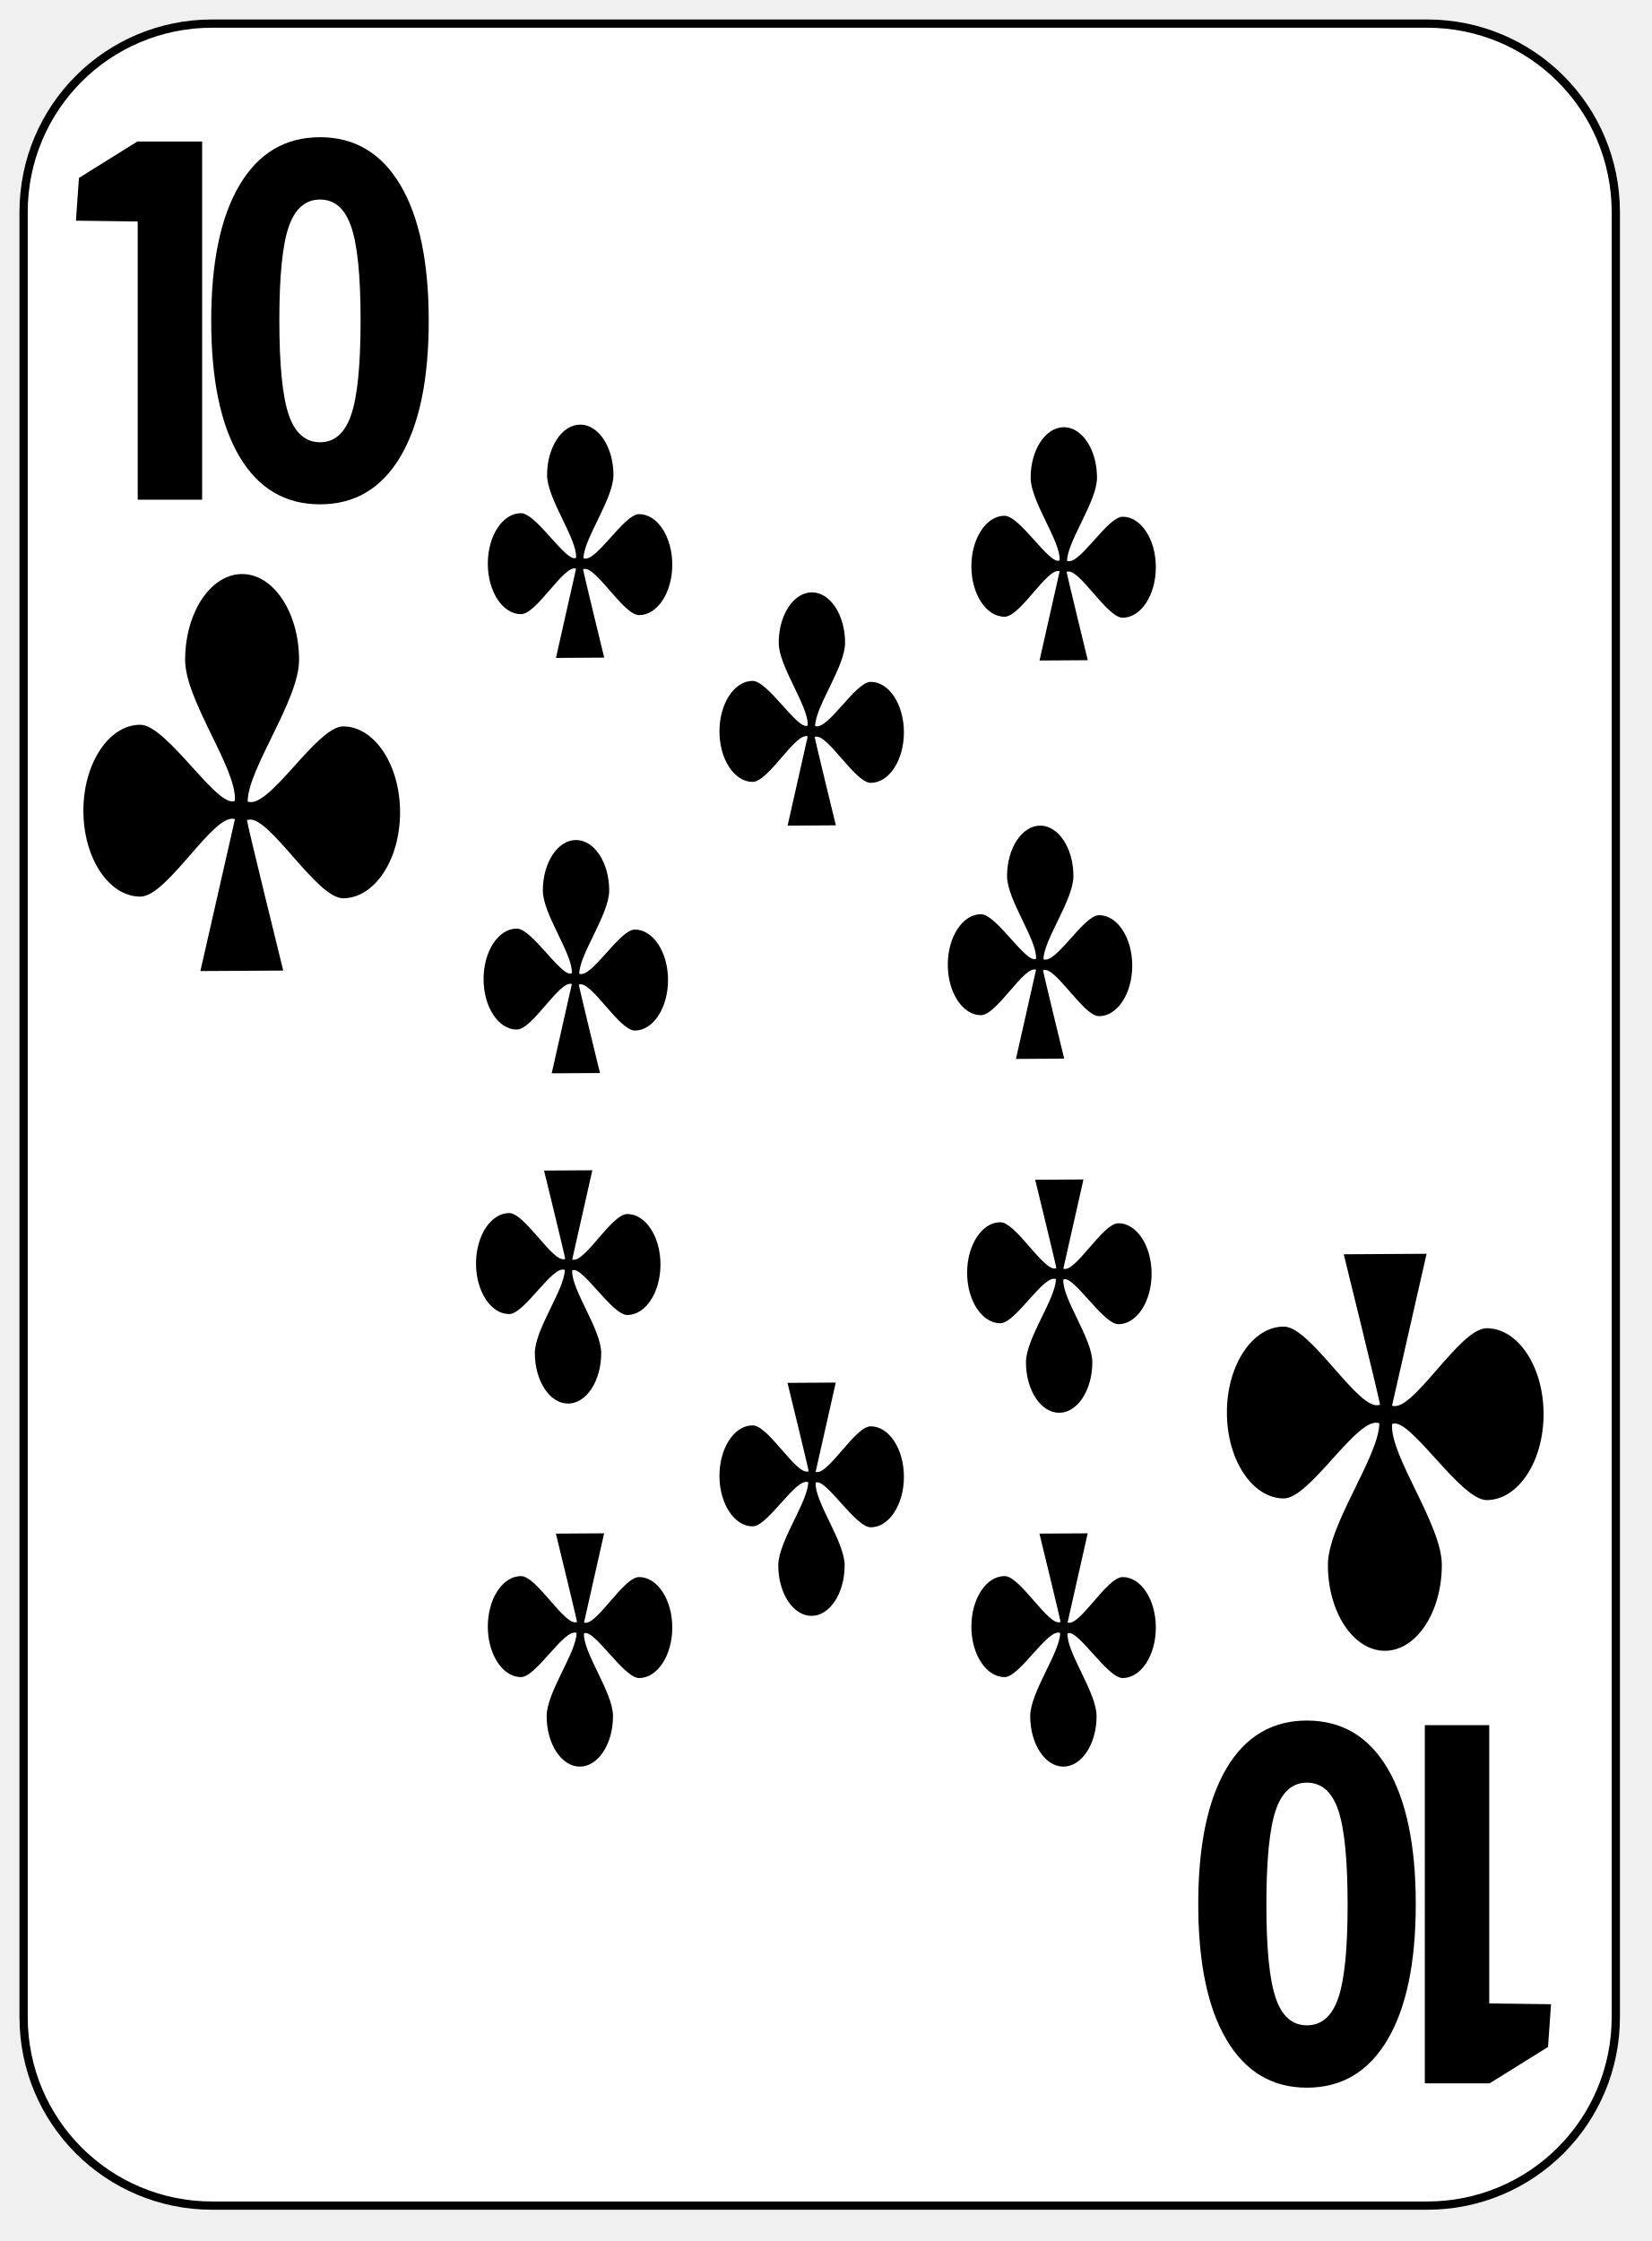
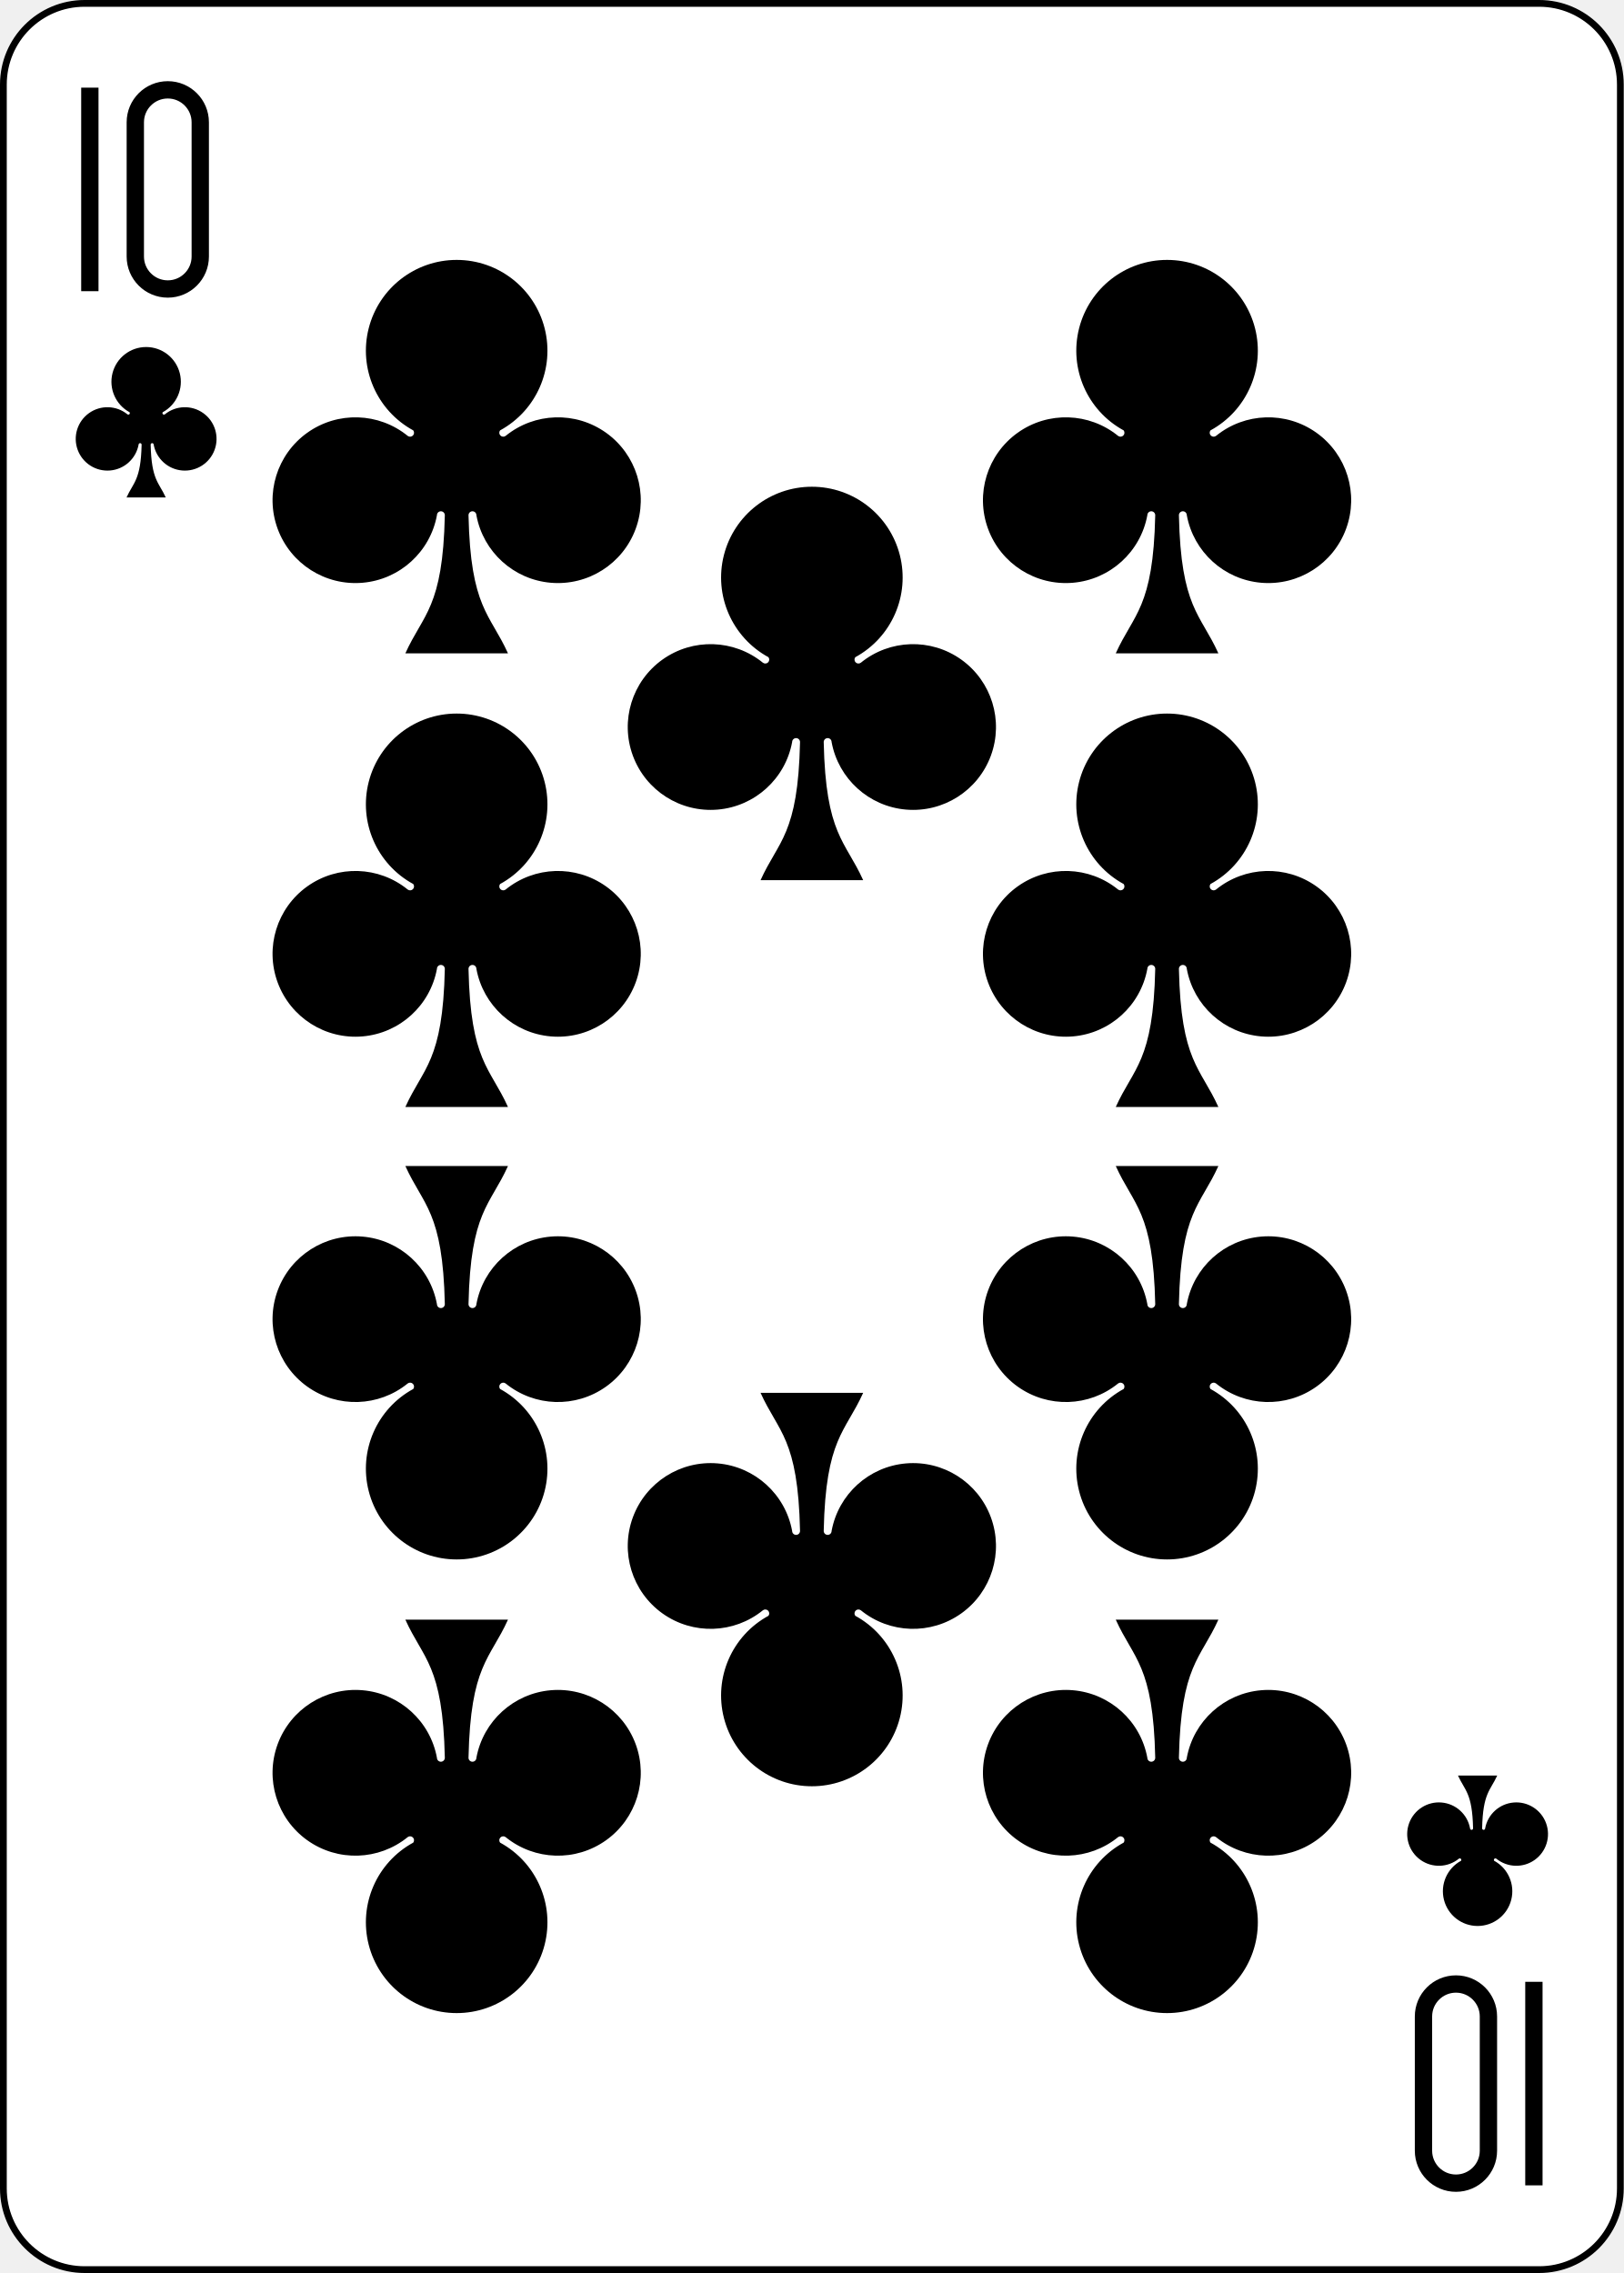
- <svg xmlns="http://www.w3.org/2000/svg" xmlns:xlink="http://www.w3.org/1999/xlink" id="svg2" height="190" preserveAspectRatio="xMinYMin meet" viewBox="0 0 140 190" y="0" x="0" version="1.0">
-   <defs id="defs3">
-     <linearGradient id="linearGradient2060">
-       <stop id="stop2062" offset="0" style="stop-color:#ebf0d0;stop-opacity:1;" />
-       <stop id="stop2064" offset="1" style="stop-color:#ffffeb;stop-opacity:1;" />
-     </linearGradient>
-     <linearGradient gradientTransform="translate(0,-1)" gradientUnits="userSpaceOnUse" xlink:href="#linearGradient2060" id="linearGradient4853" y2="128.695" x2="109" y1="63.1" x1="2" />
+ <svg xmlns="http://www.w3.org/2000/svg" xmlns:xlink="http://www.w3.org/1999/xlink" class="card" face="TC" height="3.5in" preserveAspectRatio="none" viewBox="-120 -168 240 336" width="2.5in">
+   <defs>
+     <symbol id="SCT" viewBox="-600 -600 1200 1200" preserveAspectRatio="xMinYMid">
+       <path d="M30 150C35 385 85 400 130 500L-130 500C-85 400 -35 385 -30 150A10 10 0 0 0 -50 150A210 210 0 1 1 -124 -51A10 10 0 0 0 -110 -65A230 230 0 1 1 110 -65A10 10 0 0 0 124 -51A210 210 0 1 1 50 150A10 10 0 0 0 30 150Z" fill="black" />
+     </symbol>
+     <symbol id="VCT" viewBox="-500 -500 1000 1000" preserveAspectRatio="xMinYMid">
+       <path d="M-260 430L-260 -430M-50 0L-50 -310A150 150 0 0 1 250 -310L250 310A150 150 0 0 1 -50 310Z" stroke="black" stroke-width="80" stroke-linecap="square" stroke-miterlimit="1.5" fill="none" />
+     </symbol>
  </defs>
-   <g id="layer1">
-     <g id="g5630">
-       <path style="fill:#ffffff;fill-opacity:1;stroke:black;stroke-width:0.7;stroke-miterlimit:4;stroke-dashoffset:0;stroke-opacity:1" d="M 18,2 L 121,2 C 129.864,2 137,9.136 137,18 L 137,171 C 137,179.864 129.864,187 121,187 L 18,187 C 9.136,187 2,179.864 2,171 L 2,18 C 2,9.136 9.136,2 18,2 z " id="rect1306" />
-     </g>
-     <g transform="translate(-448.5,-231.5)" id="g5495" />
+   <rect width="239" height="335" x="-119.5" y="-167.5" rx="12" ry="12" fill="white" stroke="black" />
+   <use xlink:href="#VCT" height="32" width="32" x="-114.4" y="-156" />
+   <use xlink:href="#SCT" height="26.769" width="26.769" x="-111.784" y="-119" />
+   <use xlink:href="#SCT" height="70" width="70" x="-87.501" y="-135.588" />
+   <use xlink:href="#SCT" height="70" width="70" x="17.501" y="-135.588" />
+   <use xlink:href="#SCT" height="70" width="70" x="-87.501" y="-68.529" />
+   <use xlink:href="#SCT" height="70" width="70" x="17.501" y="-68.529" />
+   <use xlink:href="#SCT" height="70" width="70" x="-35" y="-102.058" />
+   <g transform="rotate(180)">
+     <use xlink:href="#VCT" height="32" width="32" x="-114.4" y="-156" />
+     <use xlink:href="#SCT" height="26.769" width="26.769" x="-111.784" y="-119" />
+     <use xlink:href="#SCT" height="70" width="70" x="-87.501" y="-135.588" />
+     <use xlink:href="#SCT" height="70" width="70" x="17.501" y="-135.588" />
+     <use xlink:href="#SCT" height="70" width="70" x="-87.501" y="-68.529" />
+     <use xlink:href="#SCT" height="70" width="70" x="17.501" y="-68.529" />
+     <use xlink:href="#SCT" height="70" width="70" x="-35" y="-102.058" />
  </g>
-   <path id="path908" style="fill:#000000;fill-opacity:1;fill-rule:evenodd;stroke:none;stroke-width:1pt;stroke-linecap:butt;stroke-linejoin:miter;stroke-opacity:1" d="M 20.527,48.67 C 17.861,48.67 15.697,51.934 15.697,55.956 C 15.697,59.382 20.089,65.147 19.919,67.885 C 18.509,68.668 14.152,61.448 11.9,61.448 C 9.233,61.448 7.07,64.711 7.07,68.733 C 7.07,72.756 9.233,76.019 11.9,76.019 C 14.212,76.019 18.176,68.805 19.919,69.456 L 16.99,82.33 L 24.014,82.288 C 24.014,82.288 20.937,69.807 20.933,69.512 L 20.988,69.512 L 20.988,69.526 C 22.695,68.886 26.794,76.158 29.09,76.158 C 31.757,76.158 33.92,72.895 33.92,68.872 C 33.92,64.85 31.757,61.587 29.09,61.587 C 26.848,61.587 22.782,68.687 20.997,67.955 C 21.022,65.149 25.357,59.378 25.357,55.956 C 25.357,51.934 23.194,48.67 20.527,48.67 z " />
-   <path id="path2229" style="font-size:37.418;font-style:normal;font-variant:normal;font-weight:bold;font-stretch:normal;fill:#000000;fill-opacity:1;stroke:none;stroke-width:1px;stroke-linecap:butt;stroke-linejoin:miter;stroke-opacity:1;font-family:Bitstream Vera Sans;text-anchor:start;writing-mode:lr-tb" d="M 11.677,42.368 L 11.677,18.778 L 6.44,18.709 L 6.693,15.087 L 11.647,11.998 L 17.139,11.998 L 17.139,42.368 M 30.573,27.146 C 30.573,23.396 30.308,20.757 29.777,19.23 C 29.257,17.689 28.377,16.919 27.136,16.919 C 25.896,16.919 25.011,17.689 24.48,19.23 C 23.95,20.757 23.685,23.396 23.685,27.146 C 23.685,30.937 23.95,33.61 24.48,35.164 C 25.011,36.718 25.896,37.495 27.136,37.495 C 28.367,37.495 29.247,36.718 29.777,35.164 C 30.308,33.61 30.573,30.937 30.573,27.146 M 36.35,27.207 C 36.35,32.177 35.55,36.014 33.949,38.72 C 32.348,41.413 30.077,42.759 27.136,42.759 C 24.185,42.759 21.909,41.413 20.309,38.72 C 18.708,36.014 17.908,32.177 17.908,27.207 C 17.908,22.224 18.708,18.386 20.309,15.693 C 21.909,12.987 24.185,11.634 27.136,11.634 C 30.077,11.634 32.348,12.987 33.949,15.693 C 35.55,18.386 36.35,22.224 36.35,27.207" />
-   <path id="path4295" style="fill:#000000;fill-opacity:1;fill-rule:evenodd;stroke:none;stroke-width:1pt;stroke-linecap:butt;stroke-linejoin:miter;stroke-opacity:1" d="M 117.418,139.96 C 120.085,139.96 122.248,136.696 122.248,132.674 C 122.248,129.248 117.856,123.483 118.027,120.745 C 119.437,119.962 123.794,127.182 126.046,127.182 C 128.712,127.182 130.875,123.919 130.875,119.897 C 130.875,115.874 128.712,112.611 126.046,112.611 C 123.733,112.611 119.77,119.825 118.027,119.174 L 120.956,106.3 L 113.932,106.342 C 113.932,106.342 117.009,118.823 117.013,119.118 L 116.957,119.118 L 116.957,119.104 C 115.25,119.744 111.152,112.472 108.855,112.472 C 106.189,112.472 104.025,115.735 104.025,119.758 C 104.025,123.78 106.189,127.043 108.855,127.043 C 111.098,127.043 115.163,119.943 116.948,120.675 C 116.923,123.481 112.588,129.252 112.588,132.674 C 112.588,136.696 114.752,139.96 117.418,139.96 z " />
-   <path id="path4297" style="font-size:37.418;font-style:normal;font-variant:normal;font-weight:bold;font-stretch:normal;fill:#000000;fill-opacity:1;stroke:none;stroke-width:1px;stroke-linecap:butt;stroke-linejoin:miter;stroke-opacity:1;font-family:Bitstream Vera Sans;text-anchor:start;writing-mode:lr-tb" d="M 126.268,146.266 L 126.268,169.856 L 131.506,169.925 L 131.253,173.548 L 126.298,176.636 L 120.806,176.636 L 120.806,146.266 M 107.373,161.488 C 107.373,165.239 107.638,167.878 108.168,169.405 C 108.688,170.945 109.569,171.715 110.809,171.715 C 112.05,171.715 112.935,170.945 113.465,169.405 C 113.995,167.878 114.26,165.239 114.26,161.488 C 114.26,157.697 113.995,155.024 113.465,153.47 C 112.935,151.917 112.05,151.14 110.809,151.14 C 109.579,151.14 108.698,151.917 108.168,153.47 C 107.638,155.024 107.373,157.697 107.373,161.488 M 101.596,161.427 C 101.596,156.458 102.396,152.62 103.996,149.914 C 105.597,147.221 107.868,145.875 110.809,145.875 C 113.76,145.875 116.036,147.221 117.637,149.914 C 119.237,152.62 120.038,156.458 120.038,161.427 C 120.038,166.411 119.237,170.249 117.637,172.941 C 116.036,175.647 113.76,177 110.809,177 C 107.868,177 105.597,175.647 103.996,172.941 C 102.396,170.249 101.596,166.411 101.596,161.427" />
-   <path id="path2242" style="fill:#000000;fill-opacity:1;fill-rule:evenodd;stroke:none;stroke-width:1pt;stroke-linecap:butt;stroke-linejoin:miter;stroke-opacity:1" d="M 49.199,36 C 47.646,36 46.385,37.918 46.385,40.281 C 46.385,42.295 48.944,45.683 48.844,47.292 C 48.023,47.751 45.485,43.509 44.173,43.509 C 42.62,43.509 41.36,45.426 41.36,47.79 C 41.36,50.154 42.62,52.071 44.173,52.071 C 45.52,52.071 47.829,47.832 48.844,48.215 L 47.138,55.78 L 51.23,55.755 C 51.23,55.755 49.437,48.421 49.435,48.248 L 49.467,48.248 L 49.467,48.256 C 50.462,47.88 52.849,52.153 54.187,52.153 C 55.74,52.153 57,50.235 57,47.872 C 57,45.508 55.74,43.59 54.187,43.59 C 52.88,43.59 50.512,47.763 49.473,47.333 C 49.487,45.684 52.012,42.293 52.012,40.281 C 52.012,37.918 50.752,36 49.199,36 z " />
-   <path id="path2250" style="fill:#000000;fill-opacity:1;fill-rule:evenodd;stroke:none;stroke-width:1pt;stroke-linecap:butt;stroke-linejoin:miter;stroke-opacity:1" d="M 68.839,50.22 C 67.286,50.22 66.025,52.138 66.025,54.501 C 66.025,56.515 68.584,59.903 68.484,61.512 C 67.663,61.971 65.125,57.729 63.813,57.729 C 62.26,57.729 61,59.646 61,62.01 C 61,64.374 62.26,66.291 63.813,66.291 C 65.16,66.291 67.469,62.052 68.484,62.435 L 66.778,70 L 70.87,69.975 C 70.87,69.975 69.077,62.641 69.075,62.468 L 69.107,62.468 L 69.107,62.476 C 70.102,62.1 72.489,66.373 73.827,66.373 C 75.38,66.373 76.64,64.455 76.64,62.092 C 76.64,59.728 75.38,57.81 73.827,57.81 C 72.52,57.81 70.152,61.983 69.113,61.553 C 69.127,59.904 71.652,56.513 71.652,54.501 C 71.652,52.138 70.392,50.22 68.839,50.22 z " />
-   <path id="path2248" style="fill:#000000;fill-opacity:1;fill-rule:evenodd;stroke:none;stroke-width:1pt;stroke-linecap:butt;stroke-linejoin:miter;stroke-opacity:1" d="M 90.199,36.22 C 88.646,36.22 87.385,38.138 87.385,40.501 C 87.385,42.515 89.944,45.903 89.844,47.512 C 89.023,47.971 86.485,43.729 85.173,43.729 C 83.62,43.729 82.36,45.646 82.36,48.01 C 82.36,50.374 83.62,52.291 85.173,52.291 C 86.52,52.291 88.829,48.052 89.844,48.435 L 88.138,56 L 92.23,55.975 C 92.23,55.975 90.437,48.641 90.435,48.468 L 90.467,48.468 L 90.467,48.476 C 91.462,48.1 93.849,52.373 95.187,52.373 C 96.74,52.373 98,50.455 98,48.092 C 98,45.728 96.74,43.81 95.187,43.81 C 93.88,43.81 91.512,47.983 90.473,47.553 C 90.487,45.904 93.012,42.513 93.012,40.501 C 93.012,38.138 91.752,36.22 90.199,36.22 z " />
-   <path id="path2254" style="fill:#000000;fill-opacity:1;fill-rule:evenodd;stroke:none;stroke-width:1pt;stroke-linecap:butt;stroke-linejoin:miter;stroke-opacity:1" d="M 48.839,71.22 C 47.286,71.22 46.025,73.138 46.025,75.501 C 46.025,77.515 48.584,80.903 48.484,82.512 C 47.663,82.971 45.125,78.729 43.813,78.729 C 42.26,78.729 41,80.646 41,83.01 C 41,85.374 42.26,87.291 43.813,87.291 C 45.16,87.291 47.469,83.052 48.484,83.435 L 46.778,91 L 50.87,90.975 C 50.87,90.975 49.077,83.641 49.075,83.468 L 49.107,83.468 L 49.107,83.476 C 50.102,83.1 52.489,87.373 53.827,87.373 C 55.38,87.373 56.64,85.455 56.64,83.092 C 56.64,80.728 55.38,78.81 53.827,78.81 C 52.52,78.81 50.152,82.983 49.113,82.553 C 49.127,80.904 51.652,77.513 51.652,75.501 C 51.652,73.138 50.392,71.22 48.839,71.22 z " />
-   <path id="path2252" style="fill:#000000;fill-opacity:1;fill-rule:evenodd;stroke:none;stroke-width:1pt;stroke-linecap:butt;stroke-linejoin:miter;stroke-opacity:1" d="M 88.199,70 C 86.646,70 85.385,71.918 85.385,74.281 C 85.385,76.295 87.944,79.683 87.844,81.292 C 87.023,81.751 84.485,77.509 83.173,77.509 C 81.62,77.509 80.36,79.426 80.36,81.79 C 80.36,84.154 81.62,86.071 83.173,86.071 C 84.52,86.071 86.829,81.832 87.844,82.215 L 86.138,89.78 L 90.23,89.755 C 90.23,89.755 88.437,82.421 88.435,82.248 L 88.467,82.248 L 88.467,82.256 C 89.462,81.88 91.849,86.153 93.187,86.153 C 94.74,86.153 96,84.235 96,81.872 C 96,79.508 94.74,77.59 93.187,77.59 C 91.88,77.59 89.512,81.763 88.473,81.333 C 88.487,79.684 91.012,76.293 91.012,74.281 C 91.012,71.918 89.752,70 88.199,70 z " />
-   <path id="path2258" style="fill:#000000;fill-opacity:1;fill-rule:evenodd;stroke:none;stroke-width:1pt;stroke-linecap:butt;stroke-linejoin:miter;stroke-opacity:1" d="M 48.161,119 C 49.714,119 50.975,117.082 50.975,114.719 C 50.975,112.705 48.416,109.317 48.516,107.708 C 49.337,107.249 51.875,111.491 53.187,111.491 C 54.74,111.491 56,109.574 56,107.21 C 56,104.846 54.74,102.929 53.187,102.929 C 51.84,102.929 49.531,107.168 48.516,106.785 L 50.222,99.22 L 46.13,99.245 C 46.13,99.245 47.923,106.579 47.925,106.752 L 47.893,106.752 L 47.893,106.744 C 46.898,107.12 44.511,102.847 43.173,102.847 C 41.62,102.847 40.36,104.765 40.36,107.128 C 40.36,109.492 41.62,111.41 43.173,111.41 C 44.48,111.41 46.848,107.237 47.887,107.667 C 47.873,109.316 45.348,112.707 45.348,114.719 C 45.348,117.082 46.608,119 48.161,119 z " />
-   <path id="path2256" style="fill:#000000;fill-opacity:1;fill-rule:evenodd;stroke:none;stroke-width:1pt;stroke-linecap:butt;stroke-linejoin:miter;stroke-opacity:1" d="M 89.801,119.78 C 91.354,119.78 92.615,117.862 92.615,115.499 C 92.615,113.485 90.056,110.097 90.156,108.488 C 90.977,108.029 93.515,112.271 94.827,112.271 C 96.38,112.271 97.64,110.354 97.64,107.99 C 97.64,105.626 96.38,103.709 94.827,103.709 C 93.48,103.709 91.171,107.948 90.156,107.565 L 91.862,100 L 87.77,100.025 C 87.77,100.025 89.563,107.359 89.565,107.532 L 89.533,107.532 L 89.533,107.524 C 88.538,107.9 86.151,103.627 84.813,103.627 C 83.26,103.627 82,105.545 82,107.908 C 82,110.272 83.26,112.19 84.813,112.19 C 86.12,112.19 88.488,108.017 89.527,108.447 C 89.513,110.096 86.988,113.487 86.988,115.499 C 86.988,117.862 88.248,119.78 89.801,119.78 z " />
-   <path id="path2262" style="fill:#000000;fill-opacity:1;fill-rule:evenodd;stroke:none;stroke-width:1pt;stroke-linecap:butt;stroke-linejoin:miter;stroke-opacity:1" d="M 68.801,137 C 70.354,137 71.615,135.082 71.615,132.719 C 71.615,130.705 69.056,127.317 69.156,125.708 C 69.977,125.249 72.515,129.491 73.827,129.491 C 75.38,129.491 76.64,127.574 76.64,125.21 C 76.64,122.846 75.38,120.929 73.827,120.929 C 72.48,120.929 70.171,125.168 69.156,124.785 L 70.862,117.22 L 66.77,117.245 C 66.77,117.245 68.563,124.579 68.565,124.752 L 68.533,124.752 L 68.533,124.744 C 67.538,125.12 65.151,120.847 63.813,120.847 C 62.26,120.847 61,122.765 61,125.128 C 61,127.492 62.26,129.41 63.813,129.41 C 65.12,129.41 67.488,125.237 68.527,125.667 C 68.513,127.316 65.988,130.707 65.988,132.719 C 65.988,135.082 67.248,137 68.801,137 z " />
-   <path id="path2264" style="fill:#000000;fill-opacity:1;fill-rule:evenodd;stroke:none;stroke-width:1pt;stroke-linecap:butt;stroke-linejoin:miter;stroke-opacity:1" d="M 90.161,149.78 C 91.714,149.78 92.975,147.862 92.975,145.499 C 92.975,143.485 90.416,140.097 90.516,138.488 C 91.337,138.029 93.875,142.271 95.187,142.271 C 96.74,142.271 98,140.354 98,137.99 C 98,135.626 96.74,133.709 95.187,133.709 C 93.84,133.709 91.531,137.948 90.516,137.565 L 92.222,130 L 88.13,130.025 C 88.13,130.025 89.923,137.359 89.925,137.532 L 89.893,137.532 L 89.893,137.524 C 88.898,137.9 86.511,133.627 85.173,133.627 C 83.62,133.627 82.36,135.545 82.36,137.908 C 82.36,140.272 83.62,142.19 85.173,142.19 C 86.48,142.19 88.848,138.017 89.887,138.447 C 89.873,140.096 87.348,143.487 87.348,145.499 C 87.348,147.862 88.608,149.78 90.161,149.78 z " />
-   <path id="path2260" style="fill:#000000;fill-opacity:1;fill-rule:evenodd;stroke:none;stroke-width:1pt;stroke-linecap:butt;stroke-linejoin:miter;stroke-opacity:1" d="M 49.161,149.78 C 50.714,149.78 51.975,147.862 51.975,145.499 C 51.975,143.485 49.416,140.097 49.516,138.488 C 50.337,138.029 52.875,142.271 54.187,142.271 C 55.74,142.271 57,140.354 57,137.99 C 57,135.626 55.74,133.709 54.187,133.709 C 52.84,133.709 50.531,137.948 49.516,137.565 L 51.222,130 L 47.13,130.025 C 47.13,130.025 48.923,137.359 48.925,137.532 L 48.893,137.532 L 48.893,137.524 C 47.898,137.9 45.511,133.627 44.173,133.627 C 42.62,133.627 41.36,135.545 41.36,137.908 C 41.36,140.272 42.62,142.19 44.173,142.19 C 45.48,142.19 47.848,138.017 48.887,138.447 C 48.873,140.096 46.348,143.487 46.348,145.499 C 46.348,147.862 47.608,149.78 49.161,149.78 z " />
</svg>
